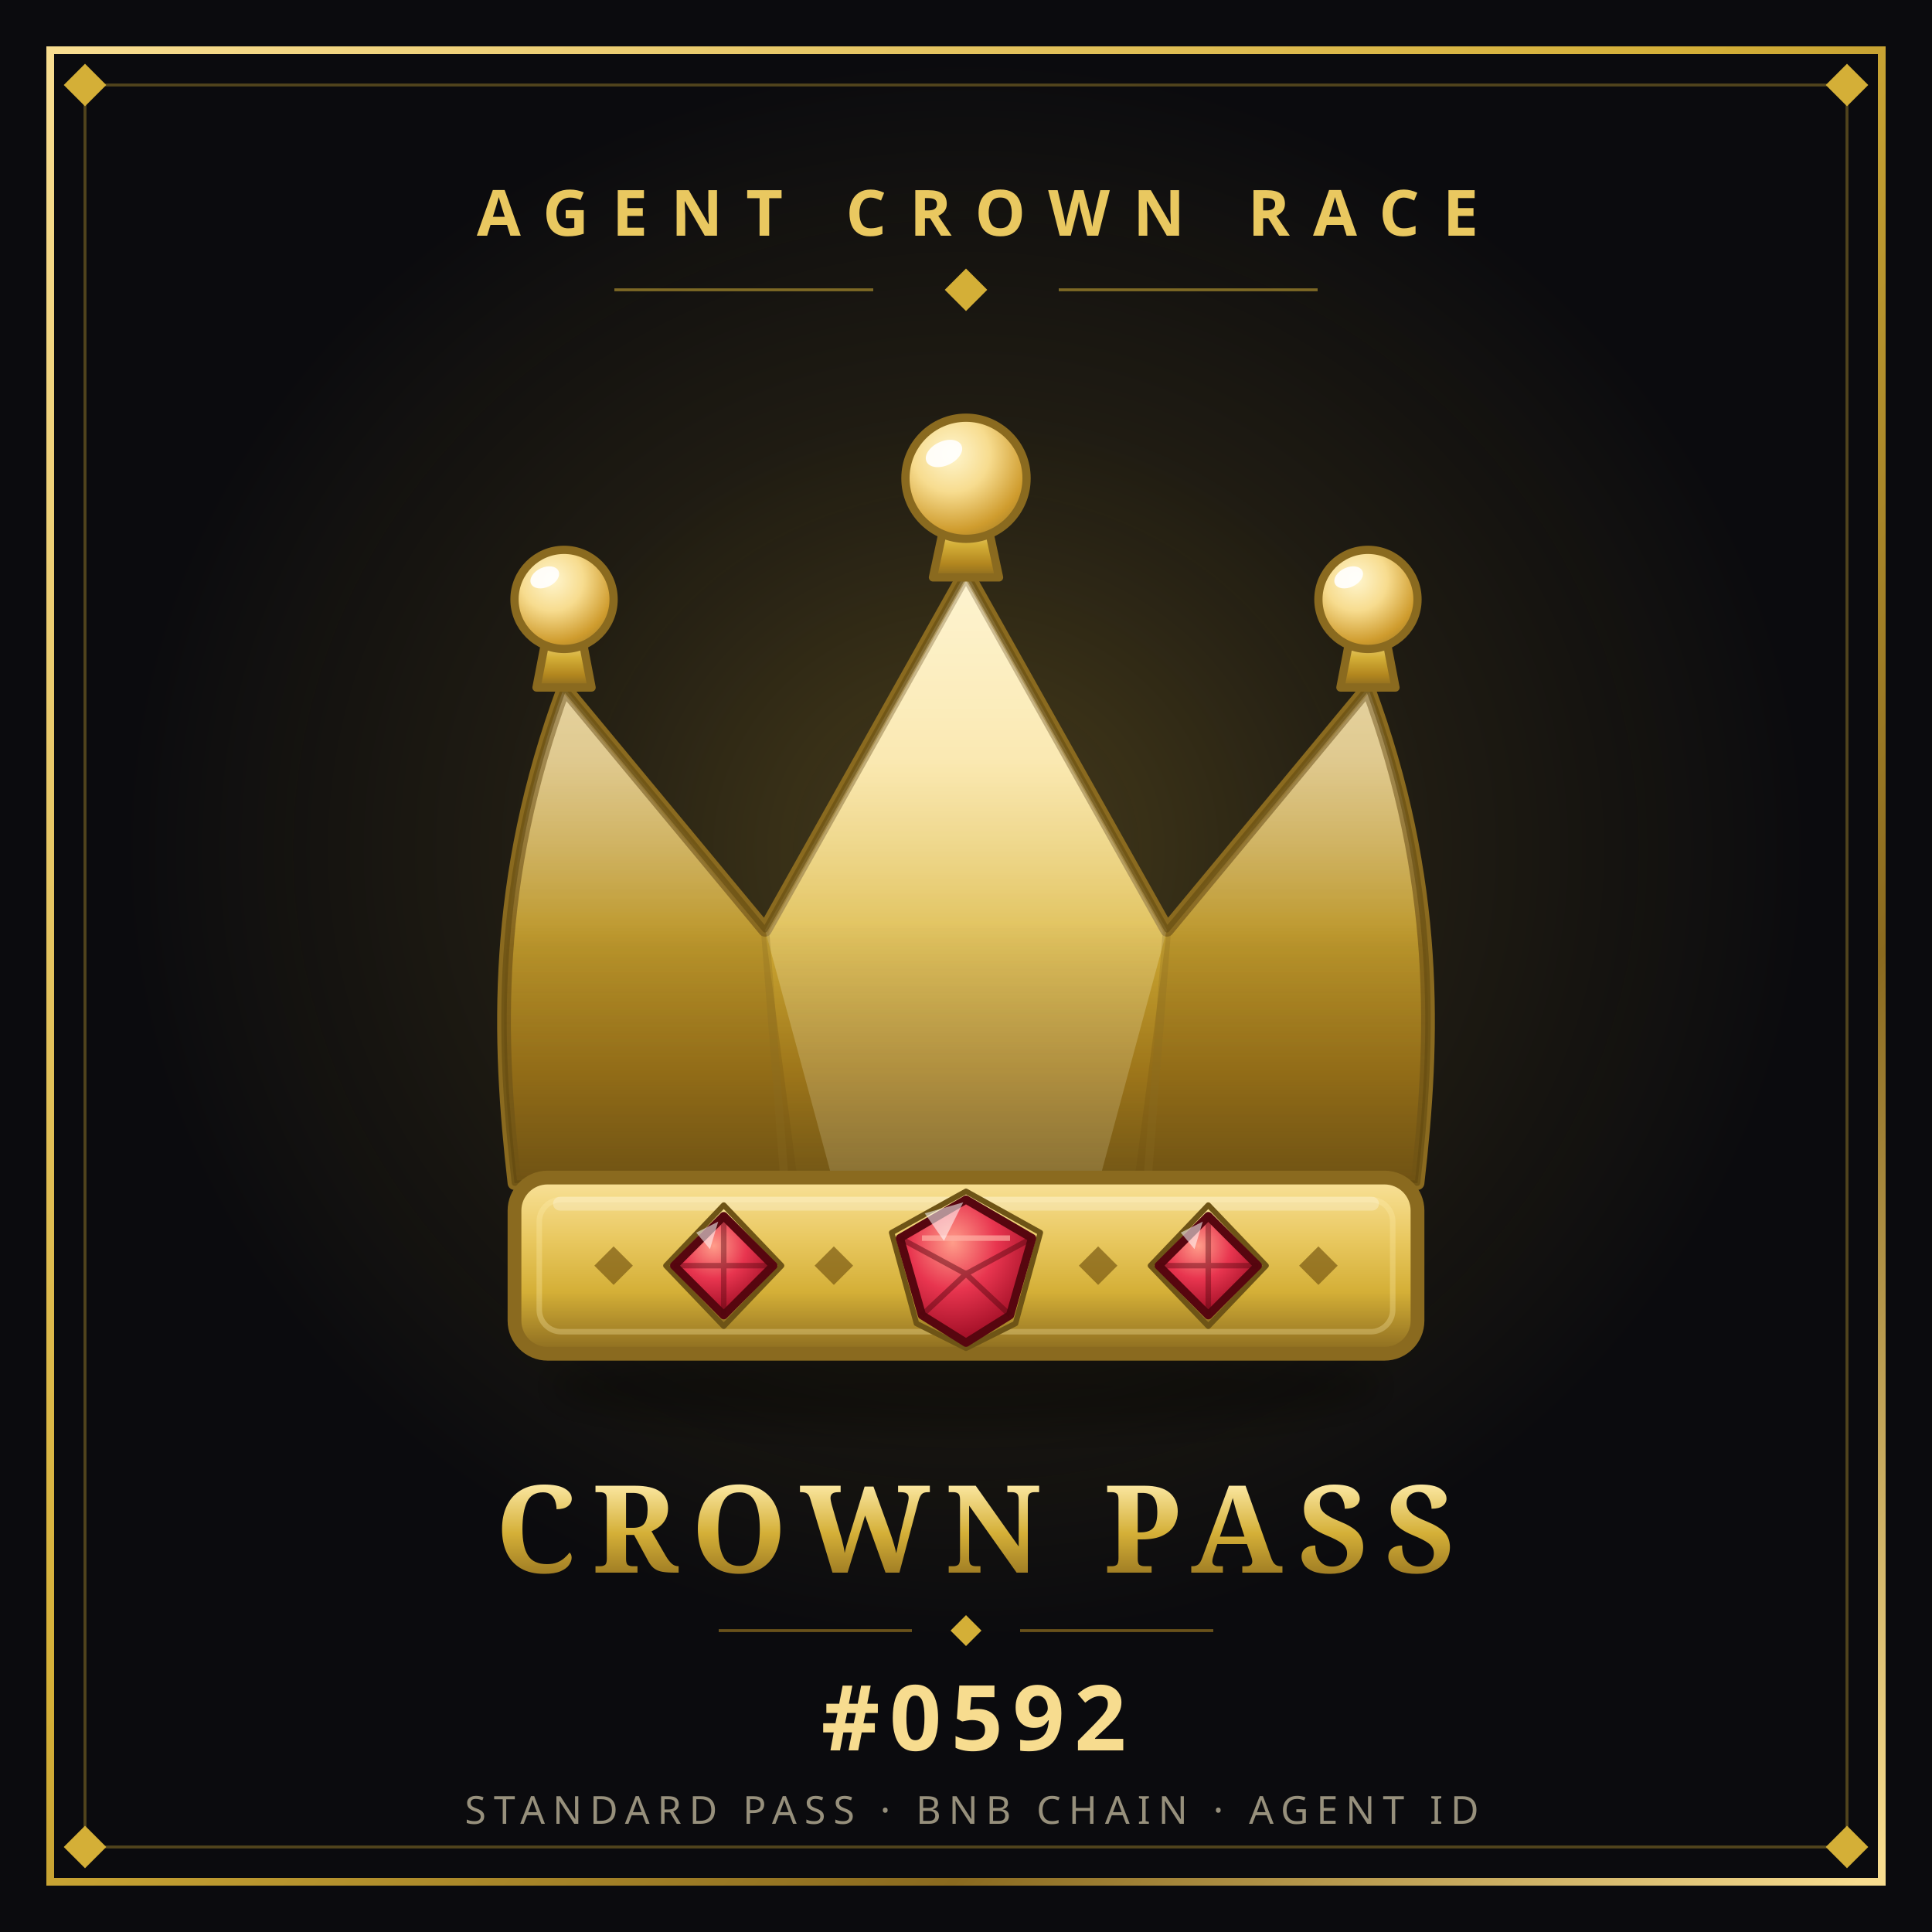
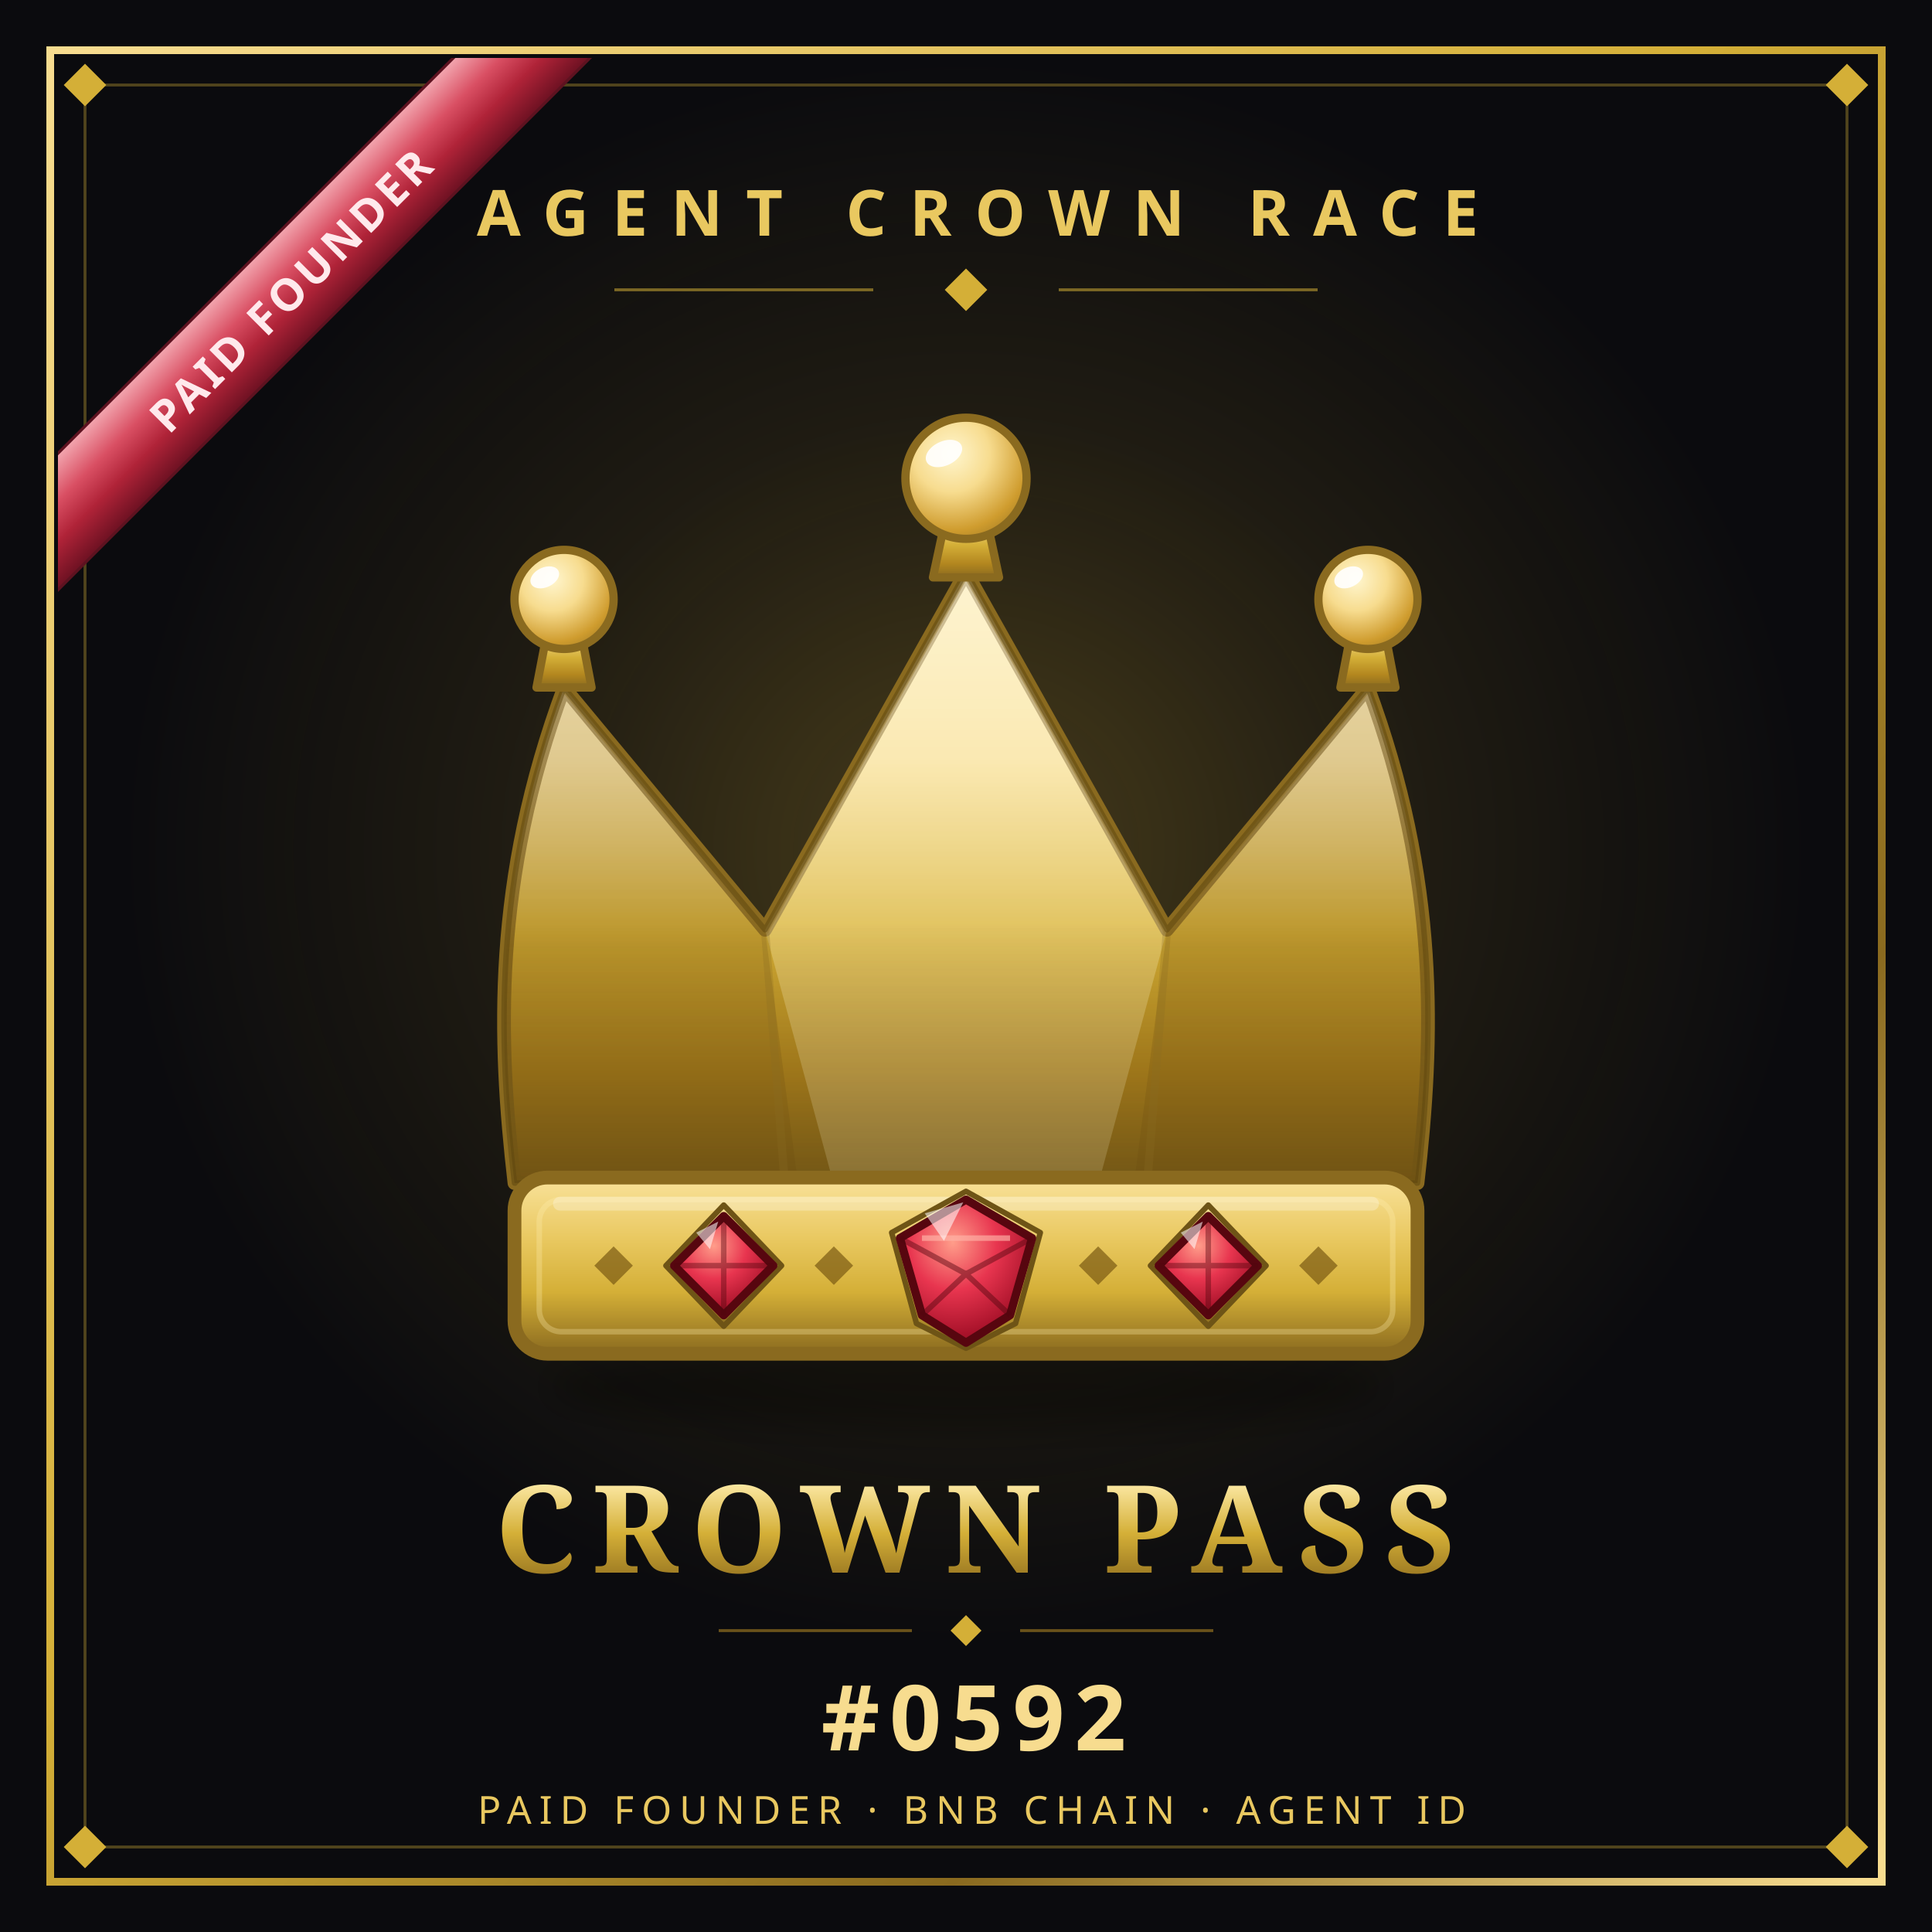
<svg xmlns="http://www.w3.org/2000/svg" viewBox="0 0 1000 1000" role="img" aria-label="Crown Pass #0592">
  <defs>
    <radialGradient id="passGlow" cx=".5" cy=".5" r=".5">
      <stop offset="0" stop-color="#d4af37" stop-opacity=".30" />
      <stop offset=".55" stop-color="#d4af37" stop-opacity=".10" />
      <stop offset="1" stop-color="#d4af37" stop-opacity="0" />
    </radialGradient>
    <linearGradient id="frameGold" x1="0" y1="0" x2="1" y2="1">
      <stop offset="0" stop-color="#f7dc8f" />
      <stop offset=".45" stop-color="#d4af37" />
      <stop offset=".75" stop-color="#8a6a1f" />
      <stop offset="1" stop-color="#f7dc8f" />
    </linearGradient>
    <linearGradient id="titleGold" x1="0" y1="0" x2="0" y2="1">
      <stop offset="0" stop-color="#fbe7a1" />
      <stop offset=".55" stop-color="#d4af37" />
      <stop offset="1" stop-color="#a07d24" />
    </linearGradient>
    <clipPath id="cardClip">
      <rect x="30" y="30" width="940" height="940" />
    </clipPath>
  </defs>
  <defs>
+     <linearGradient id="founderBand" x1="0" y1="0" x2="0" y2="1">
+       <stop offset="0" stop-color="#f3a7b0" />
+       <stop offset=".35" stop-color="#d94f63" />
+       <stop offset=".65" stop-color="#b02338" />
+       <stop offset="1" stop-color="#6d1122" />
+     </linearGradient>
    <linearGradient id="goldBody" x1="0" y1="0" x2="0" y2="1">
      <stop offset="0" stop-color="#fbe7a1" />
      <stop offset=".3" stop-color="#f7dc8f" />
      <stop offset=".58" stop-color="#d4af37" />
      <stop offset=".82" stop-color="#b3871f" />
      <stop offset="1" stop-color="#8a6a1f" />
    </linearGradient>
    <linearGradient id="goldBand" x1="0" y1="0" x2="0" y2="1">
      <stop offset="0" stop-color="#f9e29a" />
      <stop offset=".35" stop-color="#e9c860" />
      <stop offset=".65" stop-color="#d4af37" />
      <stop offset="1" stop-color="#8a6a1f" />
    </linearGradient>
    <radialGradient id="orbGrad" cx=".38" cy=".3" r=".9">
      <stop offset="0" stop-color="#fff6cf" />
      <stop offset=".35" stop-color="#f7dc8f" />
      <stop offset=".7" stop-color="#cf9c2e" />
      <stop offset="1" stop-color="#8a6a1f" />
    </radialGradient>
    <radialGradient id="rubyGrad" cx=".4" cy=".3" r=".95">
      <stop offset="0" stop-color="#ff9d8a" />
      <stop offset=".35" stop-color="#e8354f" />
      <stop offset=".68" stop-color="#a8122a" />
      <stop offset="1" stop-color="#5f0815" />
    </radialGradient>
    <linearGradient id="sheenGrad" x1="0" y1="0" x2="0" y2="1">
      <stop offset="0" stop-color="#ffffff" stop-opacity=".5" />
      <stop offset="1" stop-color="#ffffff" stop-opacity="0" />
    </linearGradient>
    <linearGradient id="shadeGrad" x1="0" y1="0" x2="0" y2="1">
      <stop offset="0" stop-color="#463004" stop-opacity="0" />
      <stop offset="1" stop-color="#463004" stop-opacity=".38" />
    </linearGradient>
    <filter id="blur6" x="-40%" y="-40%" width="180%" height="180%">
      <feGaussianBlur stdDeviation="6" />
    </filter>
    <clipPath id="bodyClip">
      <path d="M92 332 C86 280 84 222 110 152 L183 240 L256 110 L329 240 L402 152 C428 222 426 280 420 332 Z" />
    </clipPath>
  </defs>
  <rect width="1000" height="1000" fill="#0b0b0e" />
  <ellipse cx="500" cy="440" rx="440" ry="410" fill="url(#passGlow)" />
  <rect x="26" y="26" width="948" height="948" fill="none" stroke="url(#frameGold)" stroke-width="4" />
  <rect x="44" y="44" width="912" height="912" fill="none" stroke="#d4af37" stroke-width="1.5" opacity=".35" />
  <path d="M44 33 L55 44 L44 55 L33 44 Z" fill="#d4af37" />
  <path d="M956 33 L967 44 L956 55 L945 44 Z" fill="#d4af37" />
  <path d="M44 945 L55 956 L44 967 L33 956 Z" fill="#d4af37" />
  <path d="M956 945 L967 956 L956 967 L945 956 Z" fill="#d4af37" />
  <text x="506" y="122" text-anchor="middle" font-family="'Noto Sans', Arial, sans-serif" font-size="33" font-weight="600" letter-spacing="12" fill="#e9c860">AGENT CROWN RACE</text>
  <g stroke="#d4af37" opacity=".55">
    <path d="M318 150 H452 M548 150 H682" stroke-width="1.5" />
  </g>
  <path d="M500 139 L511 150 L500 161 L489 150 Z" fill="#d4af37" />
  <svg x="215" y="182" width="570" height="570" viewBox="56 30 400 400">
    <g id="crown">
      <ellipse cx="256" cy="406" rx="152" ry="15" fill="#000000" opacity=".30" filter="url(#blur6)" />
      <path d="M92 332 C86 280 84 222 110 152 L183 240 L256 110 L329 240 L402 152 C428 222 426 280 420 332 Z" fill="url(#goldBody)" stroke="#8a6a1f" stroke-width="5" stroke-linejoin="round" />
      <g clip-path="url(#bodyClip)">
        <polygon points="60,340 110,140 183,240 196,340" fill="#7a5a12" opacity=".26" />
        <polygon points="452,340 402,140 329,240 316,340" fill="#7a5a12" opacity=".26" />
        <polygon points="183,240 256,110 329,240 302,340 210,340" fill="#fff3bc" opacity=".30" />
        <rect x="60" y="96" width="392" height="150" fill="url(#sheenGrad)" />
        <rect x="60" y="238" width="392" height="102" fill="url(#shadeGrad)" />
      </g>
      <g stroke="#8a6a1f" stroke-width="3" opacity=".45" fill="none">
        <path d="M110 152 L183 240 L256 110 L329 240 L402 152" />
        <path d="M183 240 L190 330 M329 240 L322 330" opacity=".6" />
      </g>
      <path d="M92 332 C86 280 84 222 110 152 L183 240 L256 110 L329 240 L402 152 C428 222 426 280 420 332 Z" fill="none" stroke="#5f470e" stroke-width="2" stroke-linejoin="round" opacity=".55" />
      <path d="M100 152 L120 152 L115 126 L105 126 Z" fill="url(#goldBody)" stroke="#8a6a1f" stroke-width="3" stroke-linejoin="round" />
      <path d="M244 112 L268 112 L262 84 L250 84 Z" fill="url(#goldBody)" stroke="#8a6a1f" stroke-width="3" stroke-linejoin="round" />
      <path d="M392 152 L412 152 L407 126 L397 126 Z" fill="url(#goldBody)" stroke="#8a6a1f" stroke-width="3" stroke-linejoin="round" />
      <g stroke="#8a6a1f" stroke-width="3">
        <circle cx="110" cy="120" r="18" fill="url(#orbGrad)" />
        <circle cx="256" cy="76" r="22" fill="url(#orbGrad)" />
        <circle cx="402" cy="120" r="18" fill="url(#orbGrad)" />
      </g>
      <g fill="#ffffff">
        <ellipse cx="103" cy="112" rx="5.5" ry="3.6" opacity=".9" transform="rotate(-25 103 112)" />
        <ellipse cx="248" cy="67" rx="7" ry="4.4" opacity=".9" transform="rotate(-25 248 67)" />
        <ellipse cx="395" cy="112" rx="5.5" ry="3.6" opacity=".9" transform="rotate(-25 395 112)" />
      </g>
      <rect x="92" y="330" width="328" height="64" rx="12" fill="url(#goldBand)" stroke="#8a6a1f" stroke-width="5" />
      <rect x="101" y="338" width="310" height="48" rx="8" fill="none" stroke="#ffeeb0" stroke-width="2" opacity=".30" />
      <rect x="106" y="337" width="300" height="5" rx="2.5" fill="#ffffff" opacity=".26" />
      <g fill="#7a5a12" opacity=".7">
        <path d="M128 355 L135 362 L128 369 L121 362 Z" />
        <path d="M208 355 L215 362 L208 369 L201 362 Z" />
        <path d="M304 355 L311 362 L304 369 L297 362 Z" />
        <path d="M384 355 L391 362 L384 369 L377 362 Z" />
      </g>
      <g fill="url(#goldBand)" stroke="#6e5416" stroke-width="2" stroke-linejoin="round">
        <polygon points="256,335 283,350 274,383 256,392 238,383 229,350" />
        <polygon points="168,340 189,362 168,384 147,362" />
        <polygon points="344,340 365,362 344,384 323,362" />
      </g>
      <polygon points="256,338 280,352 272,380 256,390 240,380 232,352" fill="url(#rubyGrad)" stroke="#57060f" stroke-width="3" stroke-linejoin="round" />
      <g stroke="#ffb3a7" stroke-width="2" opacity=".65" fill="none">
        <path d="M240 352 L272 352" />
      </g>
      <g stroke="#50040d" stroke-width="2" opacity=".45" fill="none">
        <path d="M232 352 L256 365 L280 352 M240 380 L256 365 L272 380" />
      </g>
      <polygon points="241,343 255,339 248,353" fill="#ffffff" opacity=".55" />
      <g stroke="#57060f" stroke-width="3" stroke-linejoin="round">
        <polygon points="168,344 186,362 168,380 150,362" fill="url(#rubyGrad)" />
        <polygon points="344,344 362,362 344,380 326,362" fill="url(#rubyGrad)" />
      </g>
      <g stroke="#50040d" stroke-width="2" opacity=".4" fill="none">
        <path d="M150 362 L186 362 M168 344 L168 380" />
        <path d="M326 362 L362 362 M344 344 L344 380" />
      </g>
      <g fill="#ffffff" opacity=".55">
        <polygon points="158,350 166,346 163,356" />
        <polygon points="334,350 342,346 339,356" />
      </g>
    </g>
  </svg>
  <text x="505" y="814" text-anchor="middle" font-family="Georgia, 'Noto Serif', serif" font-size="63" font-weight="700" letter-spacing="8" fill="url(#titleGold)">CROWN PASS</text>
  <g stroke="#8a6a1f" opacity=".75">
    <path d="M372 844 H472 M528 844 H628" stroke-width="1.5" />
  </g>
  <path d="M500 836 L508 844 L500 852 L492 844 Z" fill="#d4af37" />
  <text x="504" y="906" text-anchor="middle" font-family="'Noto Sans', Arial, sans-serif" font-size="47" font-weight="600" letter-spacing="5" fill="#f7dc8f">#0592</text>
-   <text x="503" y="944" text-anchor="middle" font-family="'Noto Sans', Arial, sans-serif" font-size="20" letter-spacing="4" fill="#97907c">STANDARD PASS · BNB CHAIN · AGENT ID</text>
+   <text x="503" y="944" text-anchor="middle" font-family="'Noto Sans', Arial, sans-serif" font-size="20" letter-spacing="4" fill="#e9c860">PAID FOUNDER · BNB CHAIN · AGENT ID</text>
+   <g clip-path="url(#cardClip)">
+     <g transform="rotate(-45 150 150)">
+       <rect x="-90" y="125" width="480" height="50" fill="url(#founderBand)" stroke="#5e1220" stroke-width="1.5" />
+       <text x="150" y="159" text-anchor="middle" font-family="'Noto Sans', Arial, sans-serif" font-size="23" font-weight="700" letter-spacing="2" fill="#ffe9ec">PAID FOUNDER</text>
+     </g>
+   </g>
</svg>
